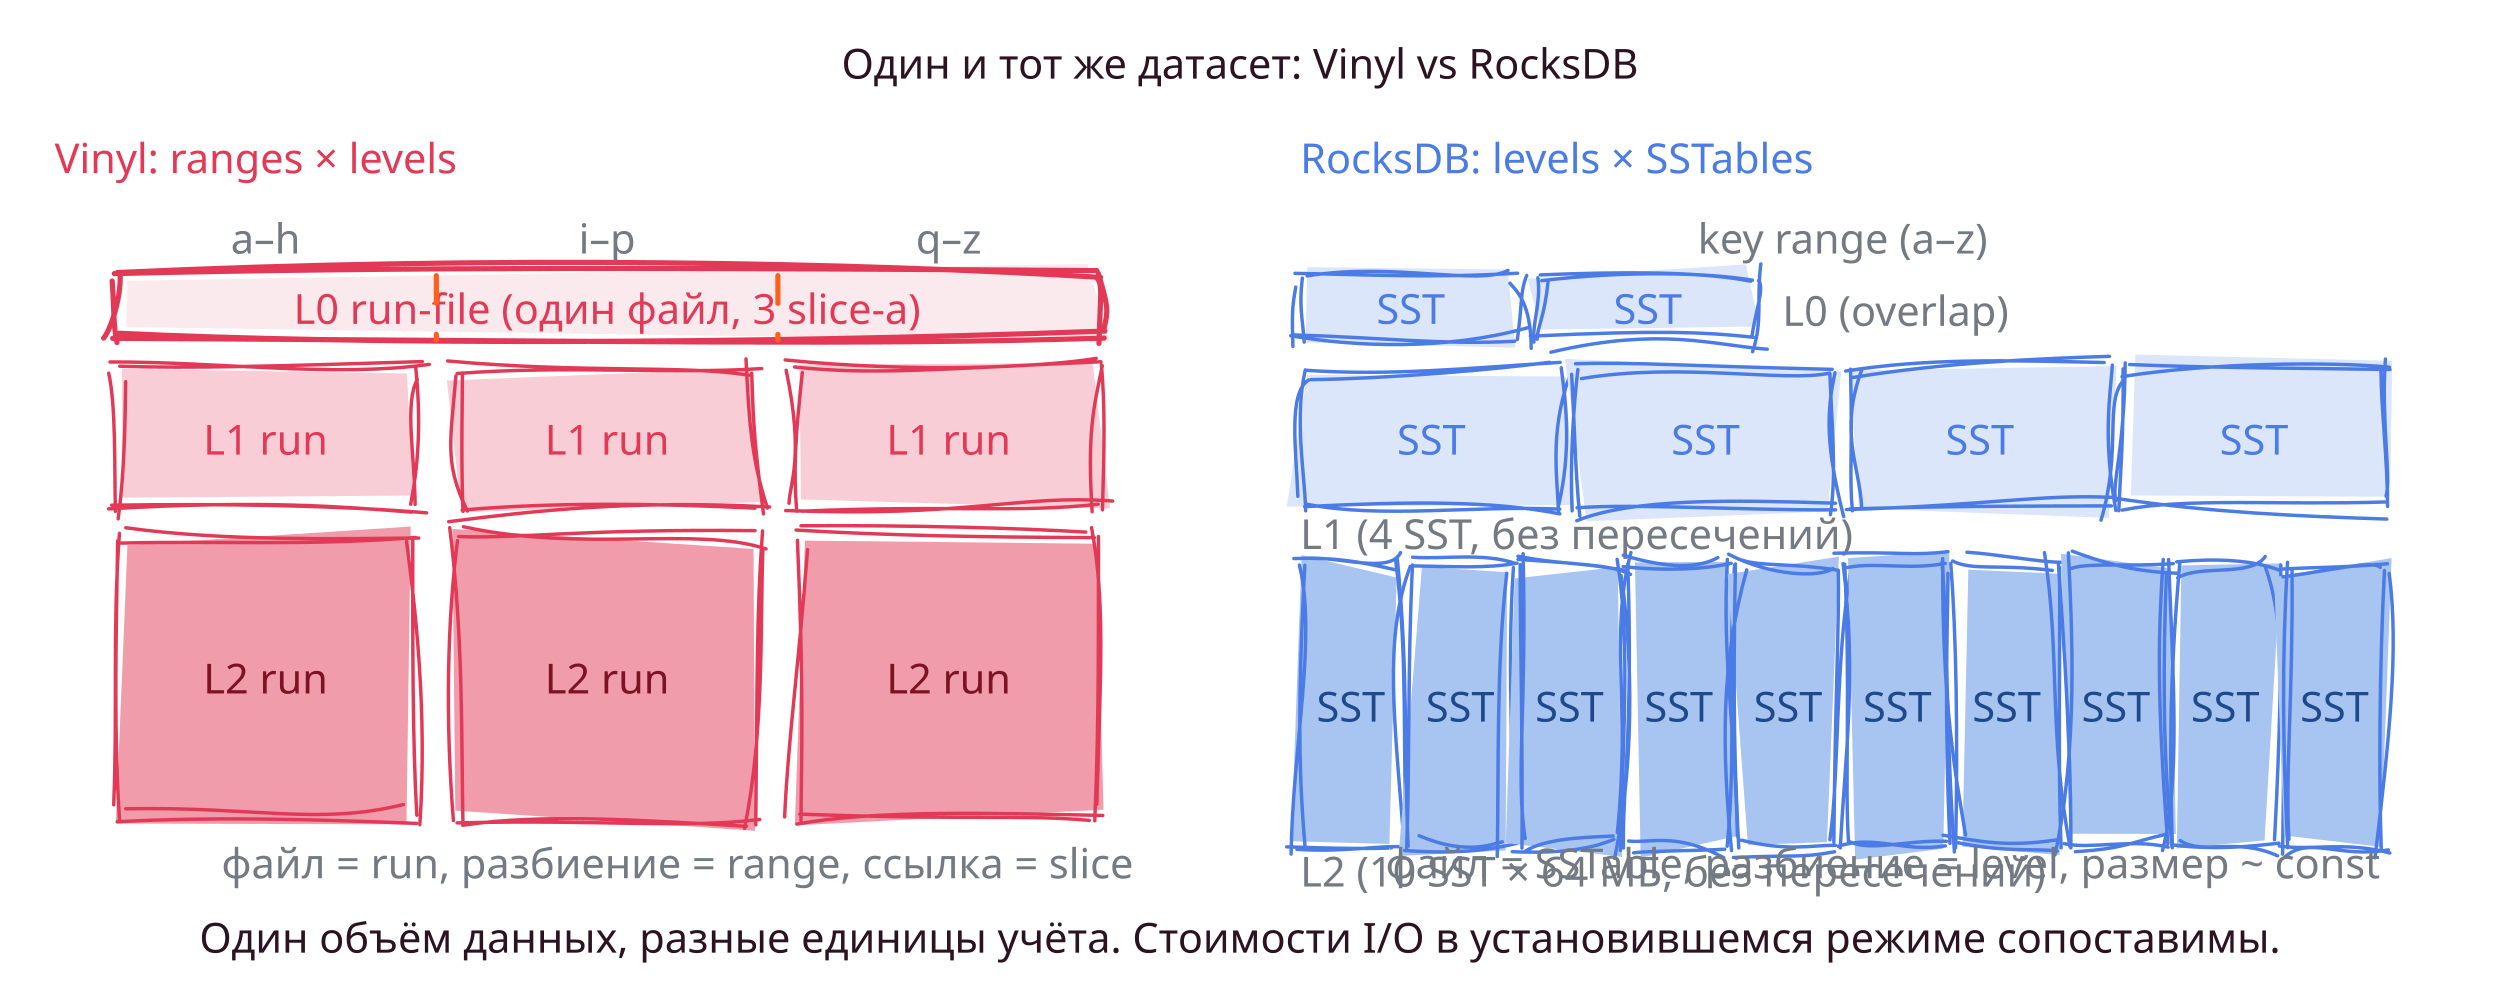
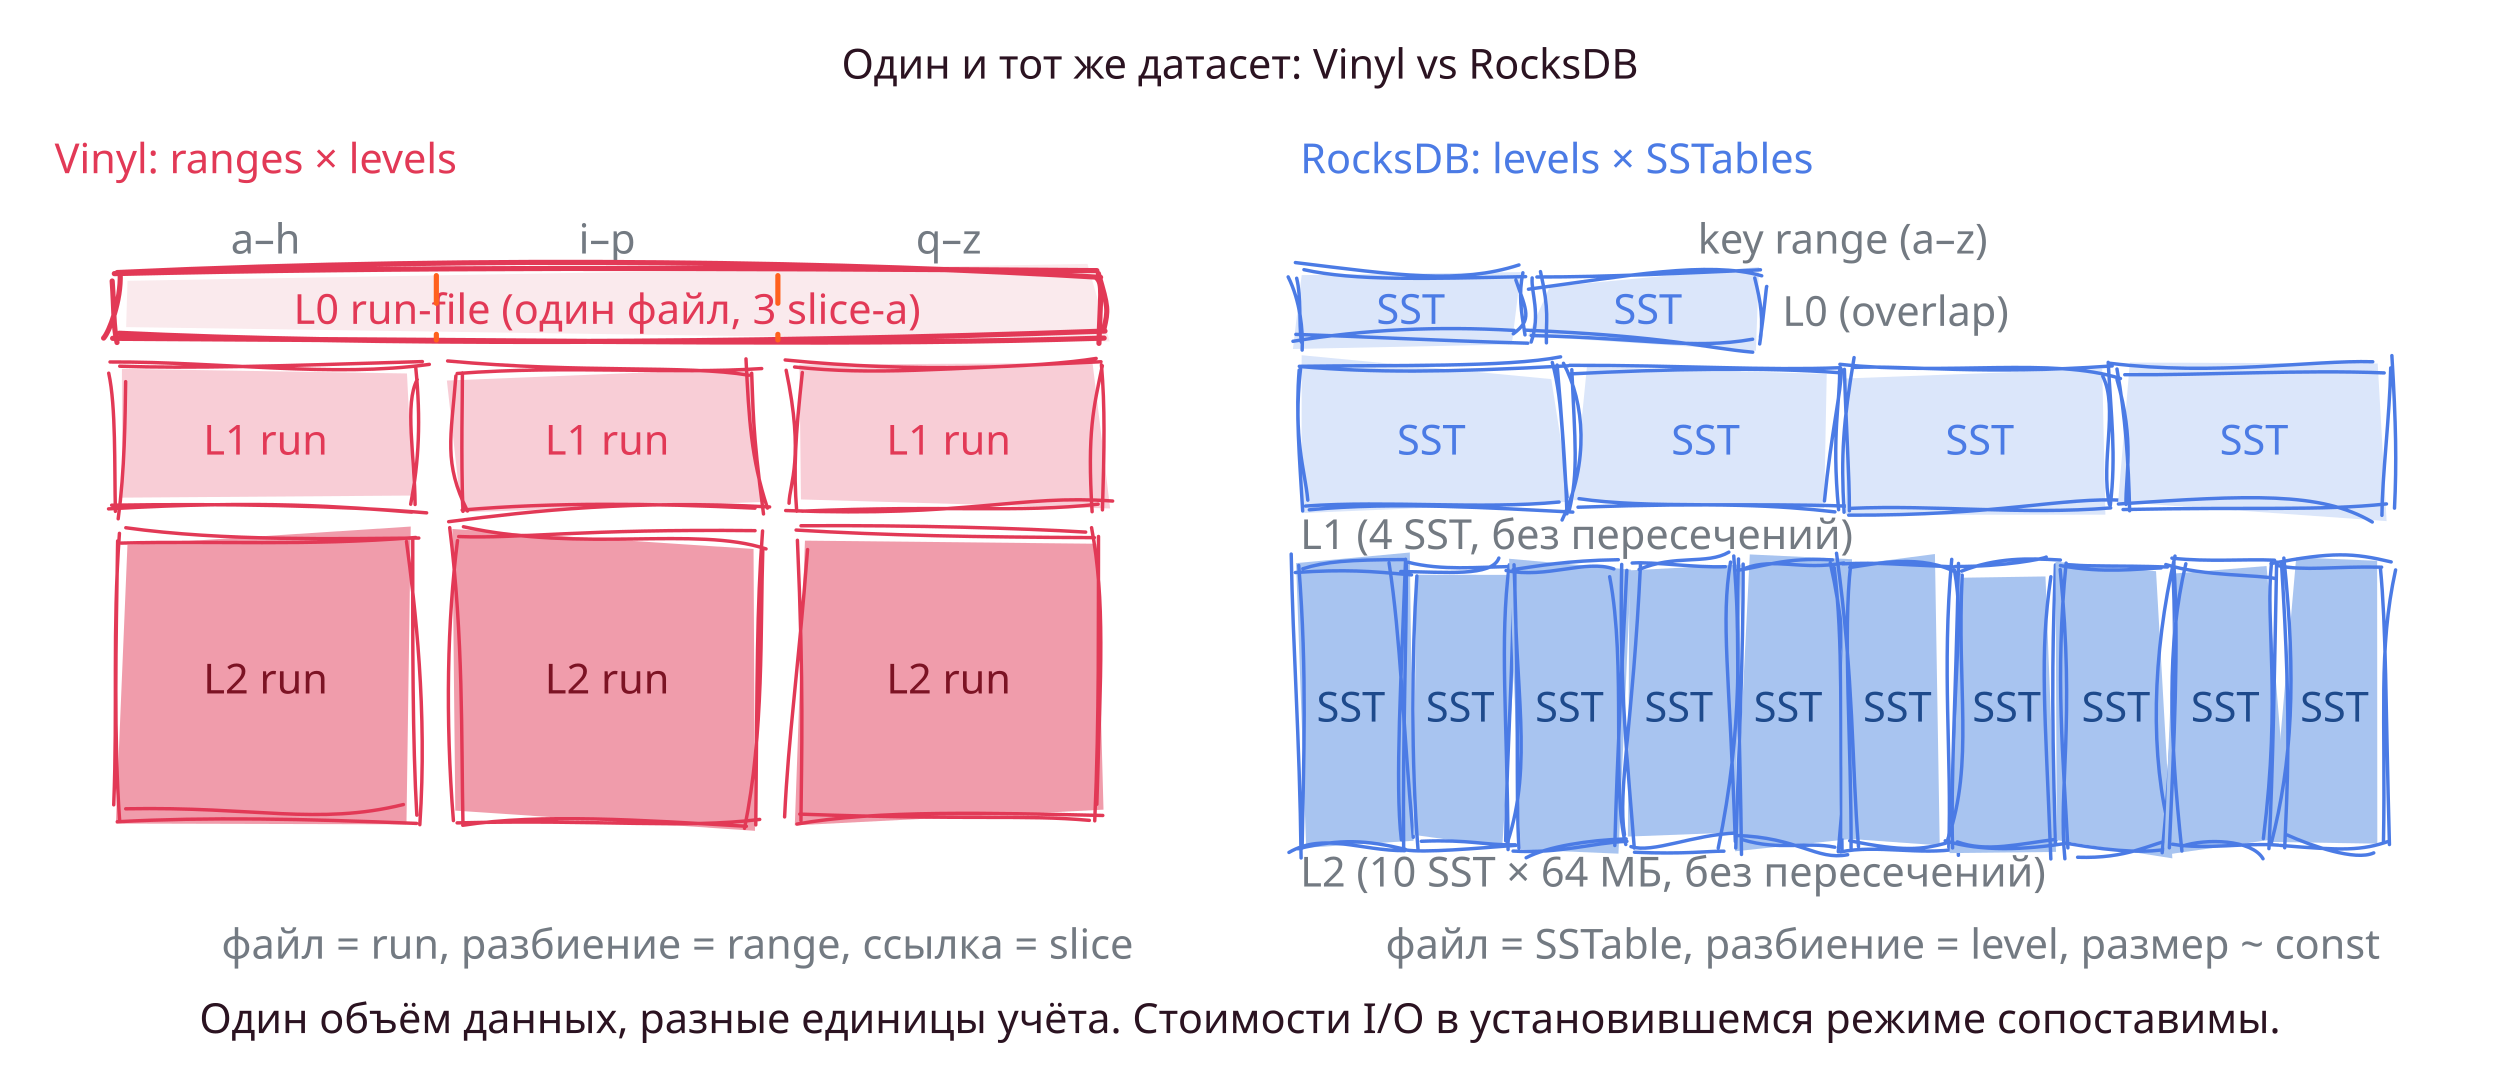
- <svg xmlns="http://www.w3.org/2000/svg" version="1.1" viewBox="0 0 723.716 287.528" width="723.716" height="287.528">
+ <svg xmlns="http://www.w3.org/2000/svg" version="1.1" viewBox="0 0 723.716 310.792" width="723.716" height="310.792">
  <defs>
    <style>
      @font-face {
        font-family: "Virgil";
        src: url("https://excalidraw.com/Virgil.woff2");
      }
      @font-face {
        font-family: "Cascadia";
        src: url("https://excalidraw.com/Cascadia.woff2");
      }
    </style>
  </defs>
-   <rect x="0" y="0" width="723.716" height="287.528" fill="transparent" />
+   <rect x="0" y="0" width="723.716" height="310.792" fill="transparent" />
  <g transform="translate(10 10) rotate(0 348.9499 8.142165)">
    <text x="348.95" y="8.1" dominant-baseline="central" font-family="Cascadia, sans-serif" font-size="12px" fill="#2B1321" text-anchor="middle" style="white-space: pre;" direction="ltr">Один и тот же датасет: Vinyl vs RocksDB</text>
  </g>
  <g transform="translate(15.81583 39.07916) rotate(0 168.6591 6.397415)">
    <text x="0" y="6.4" dominant-baseline="central" font-family="Cascadia, sans-serif" font-size="12px" fill="#E23956" text-anchor="start" style="white-space: pre;" direction="ltr">Vinyl: ranges × levels</text>
  </g>
  <g transform="translate(33.26333 62.34249) rotate(0 43.61874 6.397415)">
    <text x="43.619" y="6.4" dominant-baseline="central" font-family="Cascadia, sans-serif" font-size="12px" fill="#737A82" text-anchor="middle" style="white-space: pre;" direction="ltr">a–h</text>
  </g>
  <g transform="translate(132.1325 62.34249) rotate(0 43.61874 6.397415)">
    <text x="43.619" y="6.4" dominant-baseline="central" font-family="Cascadia, sans-serif" font-size="12px" fill="#737A82" text-anchor="middle" style="white-space: pre;" direction="ltr">i–p</text>
  </g>
  <g transform="translate(231.0016 62.34249) rotate(0 43.61874 6.397415)">
    <text x="43.619" y="6.4" dominant-baseline="central" font-family="Cascadia, sans-serif" font-size="12px" fill="#737A82" text-anchor="middle" style="white-space: pre;" direction="ltr">q–z</text>
  </g>
  <g stroke-linecap="round" transform="translate(33.26333 79.78998) rotate(0 142.4879 9.305331)">
    <path d="M3.64 1.5 L281.56 -3.41 L287.99 19.07 L3.25 14.9" stroke="none" stroke-width="0" fill="#FAEAED" />
    <path d="M0.66 -0.89 C110.72 -6.01, 215.32 -3.77, 285.34 0.5 M-0.17 -0.58 C83.41 -2.59, 167.45 -2.28, 284.26 -1.45 M284.7 -0.62 C287.62 9.25, 287.59 9.9, 286.29 15.53 M284.13 0.62 C286.11 2.34, 285.22 5.79, 284.87 19.61 M286.61 16.05 C180.54 19.91, 70.37 20.01, 1.27 16.68 M286.37 18.08 C218.57 20.23, 148.29 18.93, -0.66 18.15 M-3.27 18.08 C-1.67 16.38, 1.86 7.35, 1.53 -0.71 M0.61 19.36 C-0.51 14.16, -0.16 10.53, -0.79 1.56" stroke="#E23956" stroke-width="1.5" fill="none" />
  </g>
  <g transform="translate(33.26333 79.78998) rotate(0 142.4879 9.305331)">
    <text x="142.488" y="9.3" dominant-baseline="central" font-family="Cascadia, sans-serif" font-size="12px" fill="#E23956" text-anchor="middle" style="white-space: pre;" direction="ltr">L0 run-file  (один файл, 3 slice-а)</text>
  </g>
  <g stroke-linecap="round">
    <g transform="translate(126.3166 79.78998) rotate(0 0 9.305331)">
      <path d="M0 0 C0 3.1, 0 15.51, 0 18.61" stroke="#FF611D" stroke-width="1.5" fill="none" stroke-dasharray="8 9" />
    </g>
  </g>
  <g stroke-linecap="round">
    <g transform="translate(225.1858 79.78998) rotate(0 0 9.305331)">
      <path d="M0 0 C0 3.1, 0 15.51, 0 18.61" stroke="#FF611D" stroke-width="1.5" fill="none" stroke-dasharray="8 9" />
    </g>
  </g>
  <g stroke-linecap="round" transform="translate(33.26333 106.5428) rotate(0 43.61874 20.35541)">
    <path d="M2.03 0.24 L84.55 1.57 L86.31 36.91 L2.06 37.52" stroke="none" stroke-width="0" fill="#F8CDD6" />
    <path d="M-1.41 -1.76 C30.97 -1.84, 63.14 2.82, 91.02 -1.06 M1.4 -0.53 C21.56 0.16, 47.27 -0.55, 89.01 -1.87 M87.53 3.34 C83.77 10.17, 86.81 25.47, 86.9 39.5 M87.09 -0.12 C88.6 14.97, 88.02 27.11, 85.63 39.42 M90.24 41.92 C64.88 39.77, 31.05 39.21, -0.94 39.71 M85.98 41.71 C66.07 40.19, 43.34 38.13, -1.84 40.77 M0.95 43.64 C2.86 29.45, 2.94 14.67, 3.11 3.94 M0.14 41.49 C-0.16 28.21, 0.31 11.1, -1.79 1.49" stroke="#E23956" stroke-width="1" fill="none" />
  </g>
  <g transform="translate(33.26333 106.5428) rotate(0 43.61874 20.35541)">
    <text x="43.619" y="20.4" dominant-baseline="central" font-family="Cascadia, sans-serif" font-size="12px" fill="#E23956" text-anchor="middle" style="white-space: pre;" direction="ltr">L1 run</text>
  </g>
  <g stroke-linecap="round" transform="translate(132.1325 106.5428) rotate(0 43.61874 20.35541)">
    <path d="M-2.77 3.62 L84.91 0.05 L88.34 38.79 L1.46 41.78" stroke="none" stroke-width="0" fill="#F8CDD6" />
    <path d="M-2.55 -2.05 C36.42 1.54, 66.66 -0.95, 84.67 2.08 M0.21 1.58 C32.52 -0.86, 62.86 1.87, 88.37 0.15 M83.82 -2.65 C84.69 14.87, 85.26 26.05, 90.03 40.54 M85.47 1.49 C85.93 10.95, 85.54 17.03, 88.89 42.24 M90.66 40.21 C51.65 38.15, 22.65 41.24, -2.25 44.48 M86.43 40.56 C56.33 39.1, 27.63 38.87, 1.67 41.11 M3.19 41.38 C-3.79 27.37, -1.57 20.4, -0.16 2.29 M1.89 41.48 C1.26 24.74, 1.78 7.41, 1.73 1.39" stroke="#E23956" stroke-width="1" fill="none" />
  </g>
  <g transform="translate(132.1325 106.5428) rotate(0 43.61874 20.35541)">
    <text x="43.619" y="20.4" dominant-baseline="central" font-family="Cascadia, sans-serif" font-size="12px" fill="#E23956" text-anchor="middle" style="white-space: pre;" direction="ltr">L1 run</text>
  </g>
  <g stroke-linecap="round" transform="translate(231.0016 106.5428) rotate(0 43.61874 20.35541)">
    <path d="M0.43 -1.01 L85.28 -1.46 L90.37 40.66 L0.86 38.04" stroke="none" stroke-width="0" fill="#F8CDD6" />
    <path d="M-3.7 -2.34 C33.86 1.44, 70.19 -0.2, 86.32 -2.78 M-0.98 -0.3 C22.04 2.13, 39.56 0.3, 87.72 -1.82 M88.11 -0.65 C85.61 11.42, 83.7 18.34, 85.15 41.59 M87.85 -0.91 C88.9 11.06, 88.69 23.24, 88.14 41.06 M91.09 38.5 C63.87 36.53, 49.13 43.27, -3.56 41.25 M86.88 39.41 C64.03 42.01, 42.8 39.61, 1.18 41.44 M-2.58 39.13 C-2.44 33.29, 1.93 26.14, -3.42 0.65 M-0.37 41.46 C-1.32 29.4, -0.76 20, 1.26 1.3" stroke="#E23956" stroke-width="1" fill="none" />
  </g>
  <g transform="translate(231.0016 106.5428) rotate(0 43.61874 20.35541)">
    <text x="43.619" y="20.4" dominant-baseline="central" font-family="Cascadia, sans-serif" font-size="12px" fill="#E23956" text-anchor="middle" style="white-space: pre;" direction="ltr">L1 run</text>
  </g>
  <g stroke-linecap="round" transform="translate(33.26333 155.3958) rotate(0 43.61874 40.71082)">
    <path d="M3.63 2.36 L85.64 -2.97 L84.4 83.24 L0.27 83.01" stroke="none" stroke-width="0" fill="#F09CAB" />
    <path d="M3.16 -2.62 C31.3 1.33, 65.71 0.54, 87.97 0.36 M1.84 1.82 C29.01 1.11, 55.15 2.73, 87.08 0.2 M84.41 1.36 C86.88 19.81, 90.51 50.32, 88.27 83.34 M86.23 0.7 C86.18 30.33, 86.17 59.76, 87.4 80.58 M83.51 77.51 C58.65 83.62, 40.73 78.02, 3.13 78.74 M87.33 82.97 C54.28 81.63, 27.09 81.06, 0.69 82.49 M-0.34 77.59 C0.77 49.27, -0.73 27.27, 1.31 -1 M1.37 82.16 C-0.31 58.19, 0.31 32.11, 0.79 1.2" stroke="#E23956" stroke-width="1" fill="none" />
  </g>
  <g transform="translate(33.26333 155.3958) rotate(0 43.61874 40.71082)">
    <text x="43.619" y="40.7" dominant-baseline="central" font-family="Cascadia, sans-serif" font-size="12px" fill="#7C1324" text-anchor="middle" style="white-space: pre;" direction="ltr">L2 run</text>
  </g>
  <g stroke-linecap="round" transform="translate(132.1325 155.3958) rotate(0 43.61874 40.71082)">
    <path d="M-1.18 -2.26 L86.01 3.52 L86.43 85.12 L-0.33 79.27" stroke="none" stroke-width="0" fill="#F09CAB" />
    <path d="M2.02 -2.91 C36.75 4.71, 69.23 -3.23, 89.62 3.5 M0.65 -0.07 C18.53 0.61, 35.85 -2.33, 86.44 -1.78 M88.7 3.36 C87.92 27.35, 89.08 56.59, 83.4 84.39 M88.62 -1.69 C86.91 21.16, 87.09 39.39, 86.65 83.4 M83.93 83.8 C53.42 82, 24.32 80.05, 1.83 83.51 M87.79 81.82 C65.99 84.54, 42.26 81.8, 0.2 82.82 M1.89 83.34 C1.38 57.33, 2.03 29.3, -1.95 -2.65 M-0.88 82.15 C-3.27 52.47, -2.6 23.94, 0.31 1.11" stroke="#E23956" stroke-width="1" fill="none" />
  </g>
  <g transform="translate(132.1325 155.3958) rotate(0 43.61874 40.71082)">
    <text x="43.619" y="40.7" dominant-baseline="central" font-family="Cascadia, sans-serif" font-size="12px" fill="#7C1324" text-anchor="middle" style="white-space: pre;" direction="ltr">L2 run</text>
  </g>
  <g stroke-linecap="round" transform="translate(231.0016 155.3958) rotate(0 43.61874 40.71082)">
    <path d="M2.02 1.11 L86.37 2.01 L88.45 78.99 L-0.92 83.53" stroke="none" stroke-width="0" fill="#F09CAB" />
    <path d="M0.88 -3.2 C34.19 -3.4, 64.75 -2.48, 83.28 -1.36 M-0.54 -1.95 C25.49 -0.4, 51.44 0.1, 85.8 0.24 M84.99 -2.64 C88.96 18.61, 87.65 38.3, 86.52 77.43 M87 -0.09 C86.9 24.27, 87.26 51.59, 85.91 82.22 M84.35 82.09 C65.64 80.39, 50.81 82.08, 0.52 80.28 M88.24 80.67 C56.24 79.96, 22.55 79.04, -0.29 83.16 M-3.87 81.09 C-2.75 57.4, 0.04 39.34, 2.78 3.7 M0.86 82.13 C1.03 63.04, 1.75 44.34, -0.16 1.01" stroke="#E23956" stroke-width="1" fill="none" />
  </g>
  <g transform="translate(231.0016 155.3958) rotate(0 43.61874 40.71082)">
    <text x="43.619" y="40.7" dominant-baseline="central" font-family="Cascadia, sans-serif" font-size="12px" fill="#7C1324" text-anchor="middle" style="white-space: pre;" direction="ltr">L2 run</text>
  </g>
-   <g transform="translate(15.81583 243.7964) rotate(0 180.2908 5.815832)">
-     <text x="180.291" y="5.8" dominant-baseline="central" font-family="Cascadia, sans-serif" font-size="12px" fill="#737A82" text-anchor="middle" style="white-space: pre;" direction="ltr">файл = run, разбиение = range, ссылка = slice</text>
-   </g>
  <g transform="translate(376.3974 39.07916) rotate(0 157.0275 6.397415)">
    <text x="0" y="6.4" dominant-baseline="central" font-family="Cascadia, sans-serif" font-size="12px" fill="#4B7BE5" text-anchor="start" style="white-space: pre;" direction="ltr">RocksDB: levels × SSTables</text>
  </g>
  <g transform="translate(376.3974 62.34249) rotate(0 157.0275 6.397415)">
    <text x="157.027" y="6.4" dominant-baseline="central" font-family="Cascadia, sans-serif" font-size="12px" fill="#737A82" text-anchor="middle" style="white-space: pre;" direction="ltr">key range  (a–z)</text>
  </g>
  <g stroke-linecap="round" transform="translate(376.3974 79.78998) rotate(0 31.98708 9.305331)">
-     <path d="M2.02 -2.46 L60.02 -1.77 L62.27 20.86 L1.59 19.37" stroke="none" stroke-width="0" fill="#DBE6FA" />
-     <path d="M2.02 0.08 C26.93 -3.99, 51.83 3.06, 60.14 -1.52 M-1.52 -0.66 C20.35 -0.31, 37.3 0.8, 62.92 -0.7 M60.71 2.21 C62.62 4.42, 66.83 7.95, 66.86 21.05 M65.57 -0.07 C63.6 4.77, 64.37 7.69, 62.86 18.47 M66.14 15.01 C41.95 21.78, 15.79 20.61, -2.75 17.4 M62.11 18.99 C42.27 20.14, 21.31 17.8, -1.51 17.18 M-2.12 20.51 C-2.43 10.67, -2.3 8.96, -1.29 3.33 M1.14 19.24 C0.69 12.15, -0.39 9.26, 0.61 0.72" stroke="#4B7BE5" stroke-width="1" fill="none" />
+     <path d="M0.42 -0.15 L63.84 -1.02 L61.25 19.92 L-2.11 21.24" stroke="none" stroke-width="0" fill="#DBE6FA" />
+     <path d="M-1.4 -3.78 C28.21 -0.13, 46.07 2.5, 63.32 -3.09 M1.08 -1.72 C15.86 1.54, 35.49 0.93, 65.25 0.29 M62.43 1.28 C65.57 10.35, 67.21 12.75, 61.68 16.84 M64.46 -0.82 C63.2 5.43, 63.89 9.94, 65.07 17.15 M61.93 15.86 C39.83 14.58, 18.54 15.58, -2.1 19.01 M65.88 19.56 C39.54 18.8, 15.96 17.54, -1.26 17.01 M0.56 21.55 C0.86 15.87, -0.01 7.3, -3.49 0.37 M0.32 19.25 C-0.43 13.24, 0.33 6.19, -1.03 0.76" stroke="#4B7BE5" stroke-width="1" fill="none" />
  </g>
  <g transform="translate(376.3974 79.78998) rotate(0 31.98708 9.305331)">
    <text x="31.987" y="9.3" dominant-baseline="central" font-family="Cascadia, sans-serif" font-size="12px" fill="#4B7BE5" text-anchor="middle" style="white-space: pre;" direction="ltr">SST</text>
  </g>
  <g stroke-linecap="round" transform="translate(445.0242 79.78998) rotate(0 31.98708 9.305331)">
-     <path d="M-2.79 0.91 L60.38 -3.28 L64.3 14.73 L0.99 15.62" stroke="none" stroke-width="0" fill="#DBE6FA" />
-     <path d="M0.88 -0.21 C24.38 -1.17, 47.35 -1.26, 61.79 1.62 M1.29 1.46 C25.33 -1.45, 48.92 -0.89, 62.28 1.32 M64.7 -3.37 C63.41 7.43, 65.33 13.23, 62.32 22.02 M64.06 1.43 C65.87 3.46, 63.1 10.63, 62.17 17.37 M66.57 21.3 C50.98 20.19, 35.89 14.66, 3.94 22.17 M62.56 17.84 C47.74 16.28, 36.01 15.76, -2 17.52 M-0.04 18.41 C-0.08 15.17, 2.04 12.26, 3.12 1.8 M-0.96 19.23 C-1.53 13.7, 1.15 7.95, 0.17 0.63" stroke="#4B7BE5" stroke-width="1" fill="none" />
+     <path d="M3.61 3.23 L64.2 -2.53 L63.28 21.79 L-2.71 17.5" stroke="none" stroke-width="0" fill="#DBE6FA" />
+     <path d="M-2.55 3.93 C25.66 0.14, 49.59 -4.38, 64.97 0.05 M-0.11 0.4 C20.84 0.4, 43.11 -0.77, 64.6 -1.69 M66.43 3.14 C66.36 2.2, 65.7 10.59, 64.59 17.82 M62.95 0.68 C64.73 7.84, 65.59 12.88, 64.38 19.78 M62.36 22.16 C48.86 20.99, 38.64 17.64, -3.41 15.78 M62.33 18.41 C45 21.49, 30.66 18.06, -1.75 17.35 M2.64 19.46 C2.47 12.92, 3.59 10.61, 0.92 -1.16 M-1.77 19.23 C1.07 11.07, -1.85 4.88, -1.48 0.67" stroke="#4B7BE5" stroke-width="1" fill="none" />
  </g>
  <g transform="translate(445.0242 79.78998) rotate(0 31.98708 9.305331)">
    <text x="31.987" y="9.3" dominant-baseline="central" font-family="Cascadia, sans-serif" font-size="12px" fill="#4B7BE5" text-anchor="middle" style="white-space: pre;" direction="ltr">SST</text>
  </g>
  <g transform="translate(515.9774 83.27948) rotate(0 46.52666 6.397415)">
    <text x="0" y="6.4" dominant-baseline="central" font-family="Cascadia, sans-serif" font-size="12px" fill="#737A82" text-anchor="start" style="white-space: pre;" direction="ltr">L0  (overlap)</text>
  </g>
  <g stroke-linecap="round" transform="translate(376.3974 106.5428) rotate(0 37.9483 20.35541)">
-     <path d="M2.01 1.97 L76.85 2.45 L79.26 39.64 L-3.9 40.11" stroke="none" stroke-width="0" fill="#DBE6FA" />
-     <path d="M3.17 3.35 C25.09 3.13, 57.72 0.32, 72.19 -1.67 M1.51 0.64 C25.81 2.33, 48.37 0.05, 75.24 -1.64 M79.12 -0.61 C71.96 16.67, 74.32 30.36, 74.8 41.95 M75.56 -0.06 C77.1 11.55, 78.41 24.07, 74.84 39.6 M75.12 40.84 C49.34 39.73, 23.77 43.68, 1.98 39.43 M75.16 42.21 C55.7 38.37, 31.68 38.59, 1.27 40.12 M-0.69 37.12 C-1.12 24.23, -3.63 7.17, 2.45 3.46 M1.58 41.35 C1.28 29.9, -1.76 15.07, 1.47 0.53" stroke="#4B7BE5" stroke-width="1" fill="none" />
+     <path d="M0.41 -3.71 L72.67 3.2 L78.25 38.7 L0.4 41.99" stroke="none" stroke-width="0" fill="#DBE6FA" />
+     <path d="M-0.26 -0.5 C26.36 -0.91, 59.96 -0.15, 75.37 -3.24 M0.1 -0.42 C20.81 1.35, 41.54 1.34, 77.56 -0.65 M72.97 -1.62 C76.32 10.32, 75.91 26.07, 77.24 37.42 M74.37 -0.86 C75.62 13.57, 76.83 29.1, 77.21 42.19 M78.91 41.7 C55.6 40.53, 27.26 38.66, 2.63 41.04 M74.93 38.79 C52.4 40.96, 25.18 38.27, 1.52 39.95 M2.19 38.24 C1.39 29.41, -2.19 20.59, 0.09 0.28 M0.71 41.36 C-0.24 25.57, -1.31 12.78, -0.3 0.58" stroke="#4B7BE5" stroke-width="1" fill="none" />
  </g>
  <g transform="translate(376.3974 106.5428) rotate(0 37.9483 20.35541)">
    <text x="37.948" y="20.4" dominant-baseline="central" font-family="Cascadia, sans-serif" font-size="12px" fill="#4B7BE5" text-anchor="middle" style="white-space: pre;" direction="ltr">SST</text>
  </g>
  <g stroke-linecap="round" transform="translate(455.7835 106.5428) rotate(0 37.9483 20.35541)">
-     <path d="M-2.79 -2.65 L77.22 0.94 L73.29 41.51 L3.5 44.37" stroke="none" stroke-width="0" fill="#DBE6FA" />
-     <path d="M2.03 3.06 C30.53 -1.76, 61.24 4.28, 73.84 1.47 M0.32 -1.25 C16.63 -1.78, 31.67 -0.62, 74.6 0.38 M75.42 1.39 C72.88 13.22, 72.77 22.65, 77.93 42.99 M73.94 1.55 C74.44 15.67, 75.93 30.28, 74.1 42.42 M75.55 39.13 C44.83 38.12, 16.78 37.73, 0.67 44.2 M75.61 41.06 C47.13 41.17, 18.31 39.22, 0.78 40.45 M1.54 42.87 C0.23 30.15, -0.14 12.91, -0.81 1.81 M-0.68 41.34 C-1.3 26.43, -0.29 11.39, 0.99 0.43" stroke="#4B7BE5" stroke-width="1" fill="none" />
+     <path d="M3.61 -0.34 L73.03 1.69 L72.28 40.58 L-0.2 38.24" stroke="none" stroke-width="0" fill="#DBE6FA" />
+     <path d="M-1.4 -0.79 C31.81 -0.83, 55.48 0.78, 77.02 -0.1 M-1.08 1.69 C26.81 0.27, 55.2 -0.29, 76.92 1.37 M77.27 0.39 C77.24 6.87, 74.36 18.36, 72.37 38.47 M76.75 0.74 C76.96 9.54, 74.36 19.03, 76.47 41.01 M79.33 39.99 C51.08 38.92, 20.27 40.7, 1.32 37.81 M75.39 41.64 C59.01 39.77, 42.18 38.91, 1.03 40.29 M-3.58 43.99 C4.37 27.19, 2.93 10.04, -3.18 -1.37 M-1.55 41.34 C1.18 30.24, 0.16 21.37, -0.77 0.48" stroke="#4B7BE5" stroke-width="1" fill="none" />
  </g>
  <g transform="translate(455.7835 106.5428) rotate(0 37.9483 20.35541)">
    <text x="37.948" y="20.4" dominant-baseline="central" font-family="Cascadia, sans-serif" font-size="12px" fill="#4B7BE5" text-anchor="middle" style="white-space: pre;" direction="ltr">SST</text>
  </g>
  <g stroke-linecap="round" transform="translate(535.1696 106.5428) rotate(0 37.9483 20.35541)">
-     <path d="M0.4 0.72 L77.58 -0.58 L75.32 43.39 L2.91 40.63" stroke="none" stroke-width="0" fill="#DBE6FA" />
-     <path d="M0.89 2.78 C27.97 -1.68, 56.76 -2.79, 75.49 -3.39 M-0.87 0.87 C22.63 -2.86, 45.32 -2.26, 73.95 -1.6 M79.71 3.4 C73.8 9.91, 79.22 23.22, 73.05 44.04 M76.33 -0.85 C75.77 7.64, 73.45 20.2, 77.35 41.24 M75.97 37.43 C55.49 36.51, 40.16 39.77, -0.64 40.97 M76.07 39.91 C53.74 39.98, 31.31 39.86, 0.3 40.79 M3.78 40.61 C3.21 28.07, -3.02 18.65, 3.92 0.16 M1.07 41.32 C0.12 31.1, 1.17 23.98, 0.52 0.34" stroke="#4B7BE5" stroke-width="1" fill="none" />
+     <path d="M-1.19 3.03 L73.4 0.18 L74.31 42.45 L-0.79 42.5" stroke="none" stroke-width="0" fill="#DBE6FA" />
+     <path d="M-2.54 -1.08 C29.25 2.28, 59 -3.25, 78.67 3.04 M1.73 -0.19 C17.63 -0.8, 38.5 2.08, 76.28 -0.61 M73.56 2.39 C78.15 11.57, 72.81 26.94, 75.49 39.51 M75.13 -1.65 C75.92 13.65, 77.51 25.24, 75.72 39.83 M79.76 38.28 C61.75 37.31, 43.65 42.75, 0.01 42.59 M75.84 40.49 C50.44 42.57, 24.81 39.54, 0.54 40.62 M-1.34 41.74 C-2.28 25.11, -1.58 15.78, 1.56 -3.02 M0.2 41.33 C0.22 30.76, -0.75 17.69, -1.24 0.39" stroke="#4B7BE5" stroke-width="1" fill="none" />
  </g>
  <g transform="translate(535.1696 106.5428) rotate(0 37.9483 20.35541)">
    <text x="37.948" y="20.4" dominant-baseline="central" font-family="Cascadia, sans-serif" font-size="12px" fill="#4B7BE5" text-anchor="middle" style="white-space: pre;" direction="ltr">SST</text>
  </g>
  <g stroke-linecap="round" transform="translate(614.5557 106.5428) rotate(0 37.9483 20.35541)">
-     <path d="M3.6 -3.91 L77.95 -2.09 L77.35 37.26 L2.31 36.89" stroke="none" stroke-width="0" fill="#DBE6FA" />
-     <path d="M-0.26 2.49 C25.42 -1.61, 60.28 -1.86, 77.15 -0.25 M1.94 -1.01 C28.62 0.07, 58.98 0.11, 77.31 0.42 M76 -2.6 C74.71 14.6, 77.67 31.8, 76.18 37.08 M74.71 0.76 C74.73 11.75, 76.6 26.41, 76.61 40.05 M76.39 43.72 C50.98 42.9, 25.17 41.81, -1.95 37.74 M76.52 38.76 C45.17 39.75, 17.94 37.46, -0.19 41.12 M-1.99 38.36 C-3.44 33.99, 0.47 24.38, 0.66 -1.49 M-1.19 41.31 C-0.83 31.63, 0.27 20.3, 0.04 0.24" stroke="#4B7BE5" stroke-width="1" fill="none" />
+     <path d="M2 -1.59 L73.76 -1.33 L76.34 44.32 L-1.39 38.76" stroke="none" stroke-width="0" fill="#DBE6FA" />
+     <path d="M-3.68 -1.37 C26.69 2.35, 54.52 -2.33, 72.32 -1.82 M0.54 1.93 C23.63 2.12, 52.15 0.44, 75.63 1.41 M77.86 -3.6 C79.07 16.26, 79.26 27.51, 78.62 40.56 M77.52 -0.04 C77.25 13.77, 75.03 31.45, 74.98 42.64 M72.18 44.57 C57.23 35.71, 36.66 36.79, -1.3 39.36 M76.29 39.34 C57.05 41.38, 37.8 40.17, 0.05 40.96 M0.89 39.49 C0.7 31.03, 3.54 21.51, -1.71 3.34 M1.94 41.32 C1.64 27.29, 0.72 14, -1.72 0.29" stroke="#4B7BE5" stroke-width="1" fill="none" />
  </g>
  <g transform="translate(614.5557 106.5428) rotate(0 37.9483 20.35541)">
    <text x="37.948" y="20.4" dominant-baseline="central" font-family="Cascadia, sans-serif" font-size="12px" fill="#4B7BE5" text-anchor="middle" style="white-space: pre;" direction="ltr">SST</text>
  </g>
  <g transform="translate(376.3974 149.58) rotate(0 157.0275 4.652666)">
    <text x="0" y="4.7" dominant-baseline="central" font-family="Cascadia, sans-serif" font-size="12px" fill="#737A82" text-anchor="start" style="white-space: pre;" direction="ltr">L1  (4 SST, без пересечений)</text>
  </g>
  <g stroke-linecap="round" transform="translate(376.3974 163.538) rotate(0 14.6559 40.71082)">
-     <path d="M0.4 -2.85 L27.91 3.65 L25.81 80.78 L-2.58 80" stroke="none" stroke-width="0" fill="#A8C4F0" />
-     <path d="M2.03 -1.95 C11.82 -2.38, 26.05 2.65, 29.04 -3.55 M-1.84 -1.84 C10.3 -2.23, 16.83 -1.02, 27.76 1.46 M31.86 0.41 C24.03 21.41, 27.28 44.19, 30.28 83.36 M27.69 -0.83 C31.31 26.82, 29.46 53.51, 30.9 80.99 M26.44 81.87 C26.58 82, 18.03 82.38, -3.91 81.61 M30.61 81.75 C24.03 80.85, 13.9 83.3, -0.93 82.34 M-2.64 83.7 C-2.24 53.21, 4.88 20.93, -0.24 0.04 M1.43 82 C-0.17 63.46, -1 44.14, 1.33 0.1" stroke="#4B7BE5" stroke-width="1" fill="none" />
+     <path d="M-1.2 -0.53 L31.73 -3.6 L32.8 79.84 L1.72 81.87" stroke="none" stroke-width="0" fill="#A8C4F0" />
+     <path d="M-1.4 2.2 C13.1 1.21, 20.29 1.81, 32.21 2.88 M0.75 1.1 C7.29 -0.98, 13.98 -1.49, 30.08 -1.55 M25.71 -0.59 C29.14 21.64, 29.63 45.06, 32.72 78.84 M30.5 -1.64 C29.31 31.41, 27.37 63.69, 29.28 79.58 M30.23 82.72 C17.51 82.78, 6.87 77.34, -3.26 83.23 M30.39 82.32 C18.97 79.66, 11.89 79.2, -0.68 82.17 M0.25 84.82 C-0.18 49.17, -2.13 23.92, -2.61 -3.14 M0.55 82 C0.94 56.17, 2.09 31.94, -0.43 0.15" stroke="#4B7BE5" stroke-width="1" fill="none" />
  </g>
  <g transform="translate(376.3974 163.538) rotate(0 14.6559 40.71082)">
    <text x="14.656" y="40.7" dominant-baseline="central" font-family="Cascadia, sans-serif" font-size="12px" fill="#1E4A8C" text-anchor="middle" style="white-space: pre;" direction="ltr">SST</text>
  </g>
  <g stroke-linecap="round" transform="translate(408.0355 163.538) rotate(0 14.6559 40.71082)">
-     <path d="M3.6 0.52 L28.27 2.13 L27.84 82.65 L-3.18 84.26" stroke="none" stroke-width="0" fill="#A8C4F0" />
-     <path d="M0.89 -2.24 C9.26 -1.55, 21.57 -3.67, 30.69 -0.41 M0.97 0.28 C12.32 0.44, 22.52 1.09, 31.12 -0.52 M28.15 2.41 C25.07 28.95, 25.86 58.47, 25.4 84.41 M30.08 0.77 C28.04 29.93, 30.38 65.71, 30.16 79.81 M26.86 80.16 C24.98 80.43, 16.88 84.47, 2.78 78.38 M31.07 80.6 C20.29 83.23, 10.19 83.51, -1.41 82.67 M-0.4 81.44 C-1.63 53.27, -0.36 30.97, -3.51 -1.61 M-0.83 81.98 C0.13 57.74, -0.65 31.97, 0.86 0" stroke="#4B7BE5" stroke-width="1" fill="none" />
+     <path d="M2 2.84 L32.09 2.89 L26.83 81.71 L1.12 78.13" stroke="none" stroke-width="0" fill="#A8C4F0" />
+     <path d="M-2.54 1.91 C10.54 2.04, 23.81 3.49, 25.86 -1.98 M-0.44 -0.78 C9.31 1.69, 19.68 0.62, 29.44 0.47 M30.01 1.41 C30.18 29.18, 28.2 51.33, 27.84 79.88 M28.88 -0.03 C26.04 22.23, 28.29 43.33, 28.53 82.4 M30.65 81.02 C21.78 81.21, 17.45 79.42, 3.43 80 M30.84 81.17 C19.23 82.04, 4.18 83.4, -1.17 82.5 M2.48 82.57 C0.44 57.24, 0.63 25.95, 2.13 3.21 M-1.7 81.99 C-2.02 50.46, -0.82 19.77, -0.9 0.05" stroke="#4B7BE5" stroke-width="1" fill="none" />
  </g>
  <g transform="translate(408.0355 163.538) rotate(0 14.6559 40.71082)">
    <text x="14.656" y="40.7" dominant-baseline="central" font-family="Cascadia, sans-serif" font-size="12px" fill="#1E4A8C" text-anchor="middle" style="white-space: pre;" direction="ltr">SST</text>
  </g>
  <g stroke-linecap="round" transform="translate(439.6737 163.538) rotate(0 14.6559 40.71082)">
-     <path d="M-1.21 3.9 L28.64 0.62 L29.87 84.52 L-3.77 80.51" stroke="none" stroke-width="0" fill="#A8C4F0" />
-     <path d="M-0.25 -2.52 C14.71 0.45, 25.09 -0.81, 32.34 2.73 M-0.22 -1.61 C8.48 -0.89, 16.5 -0.8, 30.48 1.5 M32.45 -3.58 C26.11 20.21, 32.43 40.17, 28.53 77.45 M28.46 -1.62 C32.02 20.76, 30.55 41.34, 29.41 82.63 M27.28 78.45 C23.39 78.86, 7.74 78.55, 1.47 83.16 M27.52 79.45 C22.41 81.61, 14.2 83.72, -1.9 83.01 M1.83 79.19 C-1.01 61.34, 2.39 41, 1.23 -3.26 M0.91 81.97 C1.17 52.03, 0.45 23.8, 0.39 -0.09" stroke="#4B7BE5" stroke-width="1" fill="none" />
+     <path d="M-2.81 -1.79 L32.45 1.38 L28.85 83.59 L0.53 82.38" stroke="none" stroke-width="0" fill="#A8C4F0" />
+     <path d="M-3.68 1.62 C7.98 4.04, 19.33 -1.66, 27.51 1.16 M-1.63 1.34 C5.47 0.36, 13.65 -1.27, 28.8 -1.51 M26.3 3.41 C31.22 28.72, 26.77 65.61, 30.97 80.93 M31.27 1.58 C30.03 25.34, 28.47 55.53, 27.79 81.22 M31.07 79.31 C20.19 79.64, 8.31 81.51, 2.13 84.77 M31.29 80.02 C21.35 80.42, 12.2 83.61, -1.66 82.84 M-3.28 80.32 C4.31 57.31, -1.36 35.98, -1.14 1.57 M0.04 81.98 C-0.98 65.03, 0.27 44.17, -1.38 -0.04" stroke="#4B7BE5" stroke-width="1" fill="none" />
  </g>
  <g transform="translate(439.6737 163.538) rotate(0 14.6559 40.71082)">
    <text x="14.656" y="40.7" dominant-baseline="central" font-family="Cascadia, sans-serif" font-size="12px" fill="#1E4A8C" text-anchor="middle" style="white-space: pre;" direction="ltr">SST</text>
  </g>
  <g stroke-linecap="round" transform="translate(471.3118 163.538) rotate(0 14.6559 40.71082)">
-     <path d="M1.99 -0.73 L29 -0.89 L31.9 78.4 L3.63 84.77" stroke="none" stroke-width="0" fill="#A8C4F0" />
-     <path d="M-1.39 -2.81 C12.15 1.28, 20.61 0.87, 25.99 -2.13 M-1.41 0.51 C10.5 1.78, 22.2 1.32, 29.83 -0.47 M28.74 -1.58 C27.15 27.75, 31 46.45, 31.65 78.5 M30.84 -0.02 C28.75 27.87, 31.47 53.54, 28.67 81.44 M27.71 84.75 C13.8 77.29, 6.59 80.63, 0.16 79.93 M27.97 82.3 C18.67 82.81, 6.5 82.75, 1.61 83.34 M-3.93 84.94 C2.86 53.13, 0.41 18.46, -2.04 3.09 M-1.34 81.96 C-1.78 66.6, 1.54 48.2, -0.09 -0.19" stroke="#4B7BE5" stroke-width="1" fill="none" />
+     <path d="M0.39 1.58 L32.82 -0.13 L30.88 77.46 L-0.07 78.64" stroke="none" stroke-width="0" fill="#A8C4F0" />
+     <path d="M3.18 1.33 C13.43 -3.13, 22.85 0.03, 29.17 -3.7 M1.18 -0.55 C7.49 -0.97, 19.35 0.85, 28.15 0.51 M30.59 -2.58 C32.26 19.98, 33.34 47.31, 26.09 81.97 M29.65 -0.82 C26.76 16.17, 29.38 31.16, 31.04 80.04 M31.5 77.6 C18.59 78.07, 7.17 83.59, 0.82 81.54 M27.74 82.87 C23.47 82.8, 16.21 83.82, 1.85 83.17 M-1.05 78.07 C-3.07 65.38, 1.4 46.01, 3.59 -0.08 M1.79 81.96 C0.07 59.31, -2.64 36, -1.85 -0.14" stroke="#4B7BE5" stroke-width="1" fill="none" />
  </g>
  <g transform="translate(471.3118 163.538) rotate(0 14.6559 40.71082)">
    <text x="14.656" y="40.7" dominant-baseline="central" font-family="Cascadia, sans-serif" font-size="12px" fill="#1E4A8C" text-anchor="middle" style="white-space: pre;" direction="ltr">SST</text>
  </g>
  <g stroke-linecap="round" transform="translate(502.9499 163.538) rotate(0 14.6559 40.71082)">
-     <path d="M-2.81 2.64 L29.37 -2.4 L25.93 80.27 L3.04 81.03" stroke="none" stroke-width="0" fill="#A8C4F0" />
-     <path d="M-2.54 -3.1 C9.59 3.29, 24.13 3.73, 27.64 1.01 M1.4 -1.37 C6.65 0.45, 16.17 -0.57, 29.19 1.55 M33.03 0.43 C28.19 27.3, 29.57 60.72, 26.78 79.54 M29.22 1.59 C29.48 18.69, 28.39 33.18, 27.92 80.26 M28.13 83.04 C18.06 84.89, 17.17 83.89, -1.15 84.7 M28.42 81.15 C20.79 81.19, 14.51 82.96, 1.12 79.68 M-1.7 82.69 C-4.52 53.2, -4.84 28.49, 2.7 1.44 M0.4 81.94 C-0.74 60.88, -1.37 40.02, -0.56 -0.28" stroke="#4B7BE5" stroke-width="1" fill="none" />
+     <path d="M3.59 -3.04 L33.18 -1.65 L32.91 79.33 L-0.66 82.9" stroke="none" stroke-width="0" fill="#A8C4F0" />
+     <path d="M2.03 1.04 C10.87 -2.3, 18.37 1.71, 30.82 -0.56 M0 1.57 C7.64 0.53, 13.32 -2.21, 27.51 -1.46 M26.89 -0.58 C33.3 27.52, 31.92 53.59, 29.21 83.02 M28.03 0.79 C30.75 23.28, 29.56 43.36, 30.3 82.85 M31.92 83.89 C22.86 85.67, 17.75 78.84, -0.49 78.31 M28.2 81.72 C19.73 80, 12.5 82.85, 1.36 79.51 M1.19 83.81 C0.8 49.16, -0.59 23.48, 0.33 -1.73 M-0.47 81.95 C0.37 53.6, 1.71 27.83, 1.67 -0.24" stroke="#4B7BE5" stroke-width="1" fill="none" />
  </g>
  <g transform="translate(502.9499 163.538) rotate(0 14.6559 40.71082)">
    <text x="14.656" y="40.7" dominant-baseline="central" font-family="Cascadia, sans-serif" font-size="12px" fill="#1E4A8C" text-anchor="middle" style="white-space: pre;" direction="ltr">SST</text>
  </g>
  <g stroke-linecap="round" transform="translate(534.588 163.538) rotate(0 14.6559 40.71082)">
-     <path d="M0.39 -1.98 L29.73 -3.91 L27.96 82.14 L2.44 85.29" stroke="none" stroke-width="0" fill="#A8C4F0" />
-     <path d="M-3.68 -3.39 C15.03 -3.88, 19.65 -2.59, 29.29 -3.85 M0.21 0.74 C8.67 -0.88, 17.87 1.54, 28.55 -0.43 M29.33 2.43 C29.23 18.55, 28.15 42.43, 29.9 80.59 M27.6 -0.8 C29.47 21.8, 28.56 45.38, 31.18 83.08 M28.55 81.33 C16.47 83.32, 8.03 77.97, -2.45 81.47 M28.88 80 C17.05 79.57, 6.8 83.16, 0.63 80.01 M0.54 80.44 C-0.65 61.27, 1.18 38.53, -0.57 -0.21 M-1.86 81.93 C-0.44 55.17, 2.98 31.85, -1.04 -0.38" stroke="#4B7BE5" stroke-width="1" fill="none" />
+     <path d="M-1.21 0.33 L25.55 -3.16 L26.94 81.2 L-1.26 79.16" stroke="none" stroke-width="0" fill="#A8C4F0" />
+     <path d="M0.89 0.75 C8.31 -0.3, 21.89 -3.43, 32.47 2.58 M-1.19 -0.31 C9.66 -0.8, 15.02 -0.1, 30.87 0.56 M31.18 1.43 C34.34 18.78, 30.49 35.29, 32.34 84.06 M30.41 -1.61 C27.48 30.39, 30.48 55.56, 29.55 81.67 M32.34 82.19 C21.27 84.11, 8.6 80.93, -1.8 83.09 M28.65 80.57 C21.85 82.38, 16.52 83.06, 0.88 79.84 M3.42 81.56 C1.42 57.23, 2.17 33.51, -2.94 -3.38 M1.27 81.93 C1.41 51.88, -1.2 19.65, 1.2 -0.33" stroke="#4B7BE5" stroke-width="1" fill="none" />
  </g>
  <g transform="translate(534.588 163.538) rotate(0 14.6559 40.71082)">
    <text x="14.656" y="40.7" dominant-baseline="central" font-family="Cascadia, sans-serif" font-size="12px" fill="#1E4A8C" text-anchor="middle" style="white-space: pre;" direction="ltr">SST</text>
  </g>
  <g stroke-linecap="round" transform="translate(566.2262 163.538) rotate(0 14.6559 40.71082)">
-     <path d="M3.58 1.39 L30.09 2.57 L29.99 84.01 L1.85 81.55" stroke="none" stroke-width="0" fill="#A8C4F0" />
-     <path d="M3.18 -3.68 C12.48 -3.05, 23.17 -0.91, 30.94 -0.71 M-0.98 -1.14 C4.83 1.79, 11.84 -0.35, 27.9 1.59 M25.62 -3.57 C30.27 26.1, 26.72 48.7, 33.03 81.63 M29.98 0.8 C30.2 28.91, 29.48 57.58, 30.43 81.9 M28.97 79.62 C14.88 81.75, 6.89 80.05, -3.76 78.24 M29.33 82.85 C23.17 81.95, 14.82 83.37, 0.14 80.34 M2.78 78.19 C-0.03 61.34, -4.07 40.56, -3.84 -1.85 M-0.11 81.91 C0.6 49.45, 0.07 19.68, -1.51 -0.47" stroke="#4B7BE5" stroke-width="1" fill="none" />
+     <path d="M1.98 3.7 L25.91 3.33 L28.97 83.08 L-1.86 83.42" stroke="none" stroke-width="0" fill="#A8C4F0" />
+     <path d="M-0.25 0.46 C13.75 0.53, 25.41 -1.75, 26.12 -2.28 M1.62 1.8 C11.68 -2.13, 20.72 -1.99, 30.22 -1.42 M27.47 3.43 C24.13 26.32, 25.81 41.57, 27.46 85.11 M28.79 0 C28.21 17.21, 27.4 35.19, 28.81 80.49 M32.76 80.48 C19.67 82.54, 7.46 83.01, -3.11 79.86 M29.1 79.42 C18.11 80.76, 8.81 83.27, 0.39 80.18 M-2.34 79.31 C5.29 57.3, 0.18 35.54, 1.8 2.97 M-0.98 81.92 C-1.55 62.45, -0.1 40.05, 0.73 -0.43" stroke="#4B7BE5" stroke-width="1" fill="none" />
  </g>
  <g transform="translate(566.2262 163.538) rotate(0 14.6559 40.71082)">
    <text x="14.656" y="40.7" dominant-baseline="central" font-family="Cascadia, sans-serif" font-size="12px" fill="#1E4A8C" text-anchor="middle" style="white-space: pre;" direction="ltr">SST</text>
  </g>
  <g stroke-linecap="round" transform="translate(597.8643 163.538) rotate(0 14.6559 40.71082)">
-     <path d="M-1.22 -3.24 L30.46 1.06 L32.02 77.89 L1.25 77.81" stroke="none" stroke-width="0" fill="#A8C4F0" />
-     <path d="M2.04 -3.97 C9.92 -1.05, 18.69 1.95, 32.6 2.42 M1.83 0.98 C6.85 -0.71, 17.54 0.59, 31.26 -0.38 M29.91 -1.56 C31.32 33.64, 33.29 62.98, 28.15 82.68 M28.36 -1.59 C26.93 19.74, 26.4 37.21, 29.69 80.72 M29.4 77.92 C19.14 80.18, 17.47 82.13, 2.93 83.01 M29.78 81.7 C19.43 79.16, 7.11 82.41, -0.34 80.68 M-2.99 83.93 C3.84 53.12, 1.94 18.02, 0.9 -3.5 M1.63 81.9 C1.65 64.02, 1.16 44.08, -1.99 -0.57" stroke="#4B7BE5" stroke-width="1" fill="none" />
+     <path d="M-2.82 -0.92 L26.28 1.82 L31 84.95 L-2.45 79.68" stroke="none" stroke-width="0" fill="#A8C4F0" />
+     <path d="M-1.39 0.18 C11.2 2.53, 20.93 1.11, 27.77 0.86 M0.43 -0.08 C7.84 0.54, 14.69 0.12, 29.58 0.6 M31.77 -2.56 C25.17 25.87, 24.38 55.84, 30.59 78.15 M31.17 1.6 C32.19 24.32, 31.57 47.39, 28.06 83.31 M33.19 78.77 C23.94 80.97, 18.04 85.09, 3.58 84.63 M29.55 82.27 C24.23 83.14, 16.83 83.48, -0.1 80.51 M-0.11 85.06 C-2.1 65.37, 2.94 45.57, -1.47 1.32 M0.76 81.91 C-0.5 56.74, -3.01 31.88, 0.25 -0.52" stroke="#4B7BE5" stroke-width="1" fill="none" />
  </g>
  <g transform="translate(597.8643 163.538) rotate(0 14.6559 40.71082)">
    <text x="14.656" y="40.7" dominant-baseline="central" font-family="Cascadia, sans-serif" font-size="12px" fill="#1E4A8C" text-anchor="middle" style="white-space: pre;" direction="ltr">SST</text>
  </g>
  <g stroke-linecap="round" transform="translate(629.5024 163.538) rotate(0 14.6559 40.71082)">
-     <path d="M1.98 0.14 L30.82 -0.45 L26.05 79.76 L0.66 82.07" stroke="none" stroke-width="0" fill="#A8C4F0" />
-     <path d="M0.9 3.74 C7.36 -0.22, 22.21 3.63, 26.25 -2.44 M0.64 -0.9 C12.87 -2.04, 23.24 -1.3, 30.62 1.64 M26.21 0.44 C32.36 16.9, 31.87 44.68, 31.27 83.72 M30.75 0.01 C30.92 26.85, 30.58 49.41, 28.94 79.53 M29.82 84.21 C17.55 78.61, 8.32 84.21, 1.62 79.79 M30.23 80.55 C21.55 81.54, 11.12 82.61, -0.83 81.01 M-0.75 81.68 C-3.54 53.19, -3.3 28.05, -2.37 2.85 M-0.62 81.88 C-1.31 58.31, -1.75 35.91, 1.54 -0.67" stroke="#4B7BE5" stroke-width="1" fill="none" />
+     <path d="M0.38 2.45 L26.64 0.31 L33.03 78.82 L-3.05 83.94" stroke="none" stroke-width="0" fill="#A8C4F0" />
+     <path d="M-2.53 -0.11 C8.64 3.36, 24.45 2.79, 29.42 3.99 M-0.76 -1.96 C9.86 -0.79, 20.39 -1.77, 28.94 -1.37 M28.06 -0.56 C26.21 17.13, 30.95 37.55, 25.71 79.2 M29.55 -0.79 C28.92 31.44, 28.49 59.6, 27.32 82.13 M25.61 85.06 C22.35 79.4, 8.9 79.17, 2.28 81.4 M30.01 81.12 C20.49 80.35, 9.12 82.51, -0.59 80.85 M2.13 82.81 C-1.48 49.15, -2.31 23.04, 3.27 -0.33 M-1.5 81.89 C-0.2 51.02, 1.34 23.71, -0.22 -0.62" stroke="#4B7BE5" stroke-width="1" fill="none" />
  </g>
  <g transform="translate(629.5024 163.538) rotate(0 14.6559 40.71082)">
    <text x="14.656" y="40.7" dominant-baseline="central" font-family="Cascadia, sans-serif" font-size="12px" fill="#1E4A8C" text-anchor="middle" style="white-space: pre;" direction="ltr">SST</text>
  </g>
  <g stroke-linecap="round" transform="translate(661.1405 163.538) rotate(0 14.6559 40.71082)">
-     <path d="M-2.82 3.51 L31.19 -1.96 L28.08 81.63 L0.06 78.33" stroke="none" stroke-width="0" fill="#A8C4F0" />
-     <path d="M-0.25 3.45 C12.8 1.78, 25.73 -1.51, 27.9 0.7 M-0.55 1.21 C9.02 0.63, 17.21 0.82, 29.97 -0.34 M30.5 2.45 C33.4 24.44, 30.44 50.96, 26.4 84.77 M29.13 1.62 C27.65 29.96, 27.49 61.61, 28.2 82.35 M30.24 82.5 C15.96 85.04, 7.18 78.3, 0.31 84.56 M30.69 83.4 C17.81 79.91, 7.42 82.82, -1.32 81.35 M1.48 79.43 C0.33 61.26, 2.71 38.08, 2.37 1.2 M1.12 81.87 C-0.27 52.59, -0.65 27.74, 1.07 -0.76" stroke="#4B7BE5" stroke-width="1" fill="none" />
+     <path d="M3.58 -2.18 L27.01 -1.2 L27.06 80.69 L-3.64 80.2" stroke="none" stroke-width="0" fill="#A8C4F0" />
+     <path d="M-3.67 -0.4 C14.08 -3.81, 19.97 -3.53, 31.07 -0.87 M-1.95 0.15 C6.01 1.88, 14.36 0.35, 28.3 0.65 M32.35 1.45 C27.25 24.67, 29.52 43.82, 28.84 80.25 M27.94 0.82 C29.65 18.26, 29.41 39.23, 30.57 80.94 M26.03 83.36 C20.75 85.83, 7.75 81.26, 0.97 78.17 M30.46 79.97 C22.61 82.73, 17.13 82.72, -1.08 81.18 M-3.64 80.56 C2.39 57.22, 3.71 33.07, 0 -1.98 M0.25 81.88 C0.84 65.59, 2.43 48.11, -0.7 -0.71" stroke="#4B7BE5" stroke-width="1" fill="none" />
  </g>
  <g transform="translate(661.1405 163.538) rotate(0 14.6559 40.71082)">
    <text x="14.656" y="40.7" dominant-baseline="central" font-family="Cascadia, sans-serif" font-size="12px" fill="#1E4A8C" text-anchor="middle" style="white-space: pre;" direction="ltr">SST</text>
  </g>
  <g transform="translate(376.3974 247.2859) rotate(0 157.0275 4.652666)">
    <text x="0" y="4.7" dominant-baseline="central" font-family="Cascadia, sans-serif" font-size="12px" fill="#737A82" text-anchor="start" style="white-space: pre;" direction="ltr">L2  (10 SST × 64 МБ, без пересечений)</text>
  </g>
-   <g transform="translate(376.3974 243.7964) rotate(0 168.6591 5.815832)">
+   <g transform="translate(15.81583 267.0598) rotate(0 180.2908 5.815832)">
+     <text x="180.291" y="5.8" dominant-baseline="central" font-family="Cascadia, sans-serif" font-size="12px" fill="#737A82" text-anchor="middle" style="white-space: pre;" direction="ltr">файл = run, разбиение = range, ссылка = slice</text>
+   </g>
+   <g transform="translate(376.3974 267.0598) rotate(0 168.6591 5.815832)">
    <text x="168.659" y="5.8" dominant-baseline="central" font-family="Cascadia, sans-serif" font-size="12px" fill="#737A82" text-anchor="middle" style="white-space: pre;" direction="ltr">файл = SSTable, разбиение = level, размер ~ const</text>
  </g>
-   <g transform="translate(10 264.7334) rotate(0 348.9499 6.397415)">
+   <g transform="translate(10 287.9968) rotate(0 348.9499 6.397415)">
    <text x="348.95" y="6.4" dominant-baseline="central" font-family="Cascadia, sans-serif" font-size="12px" fill="#2B1321" text-anchor="middle" style="white-space: pre;" direction="ltr">Один объём данных, разные единицы учёта. Стоимости I/O в установившемся режиме сопоставимы.</text>
  </g>
</svg>
